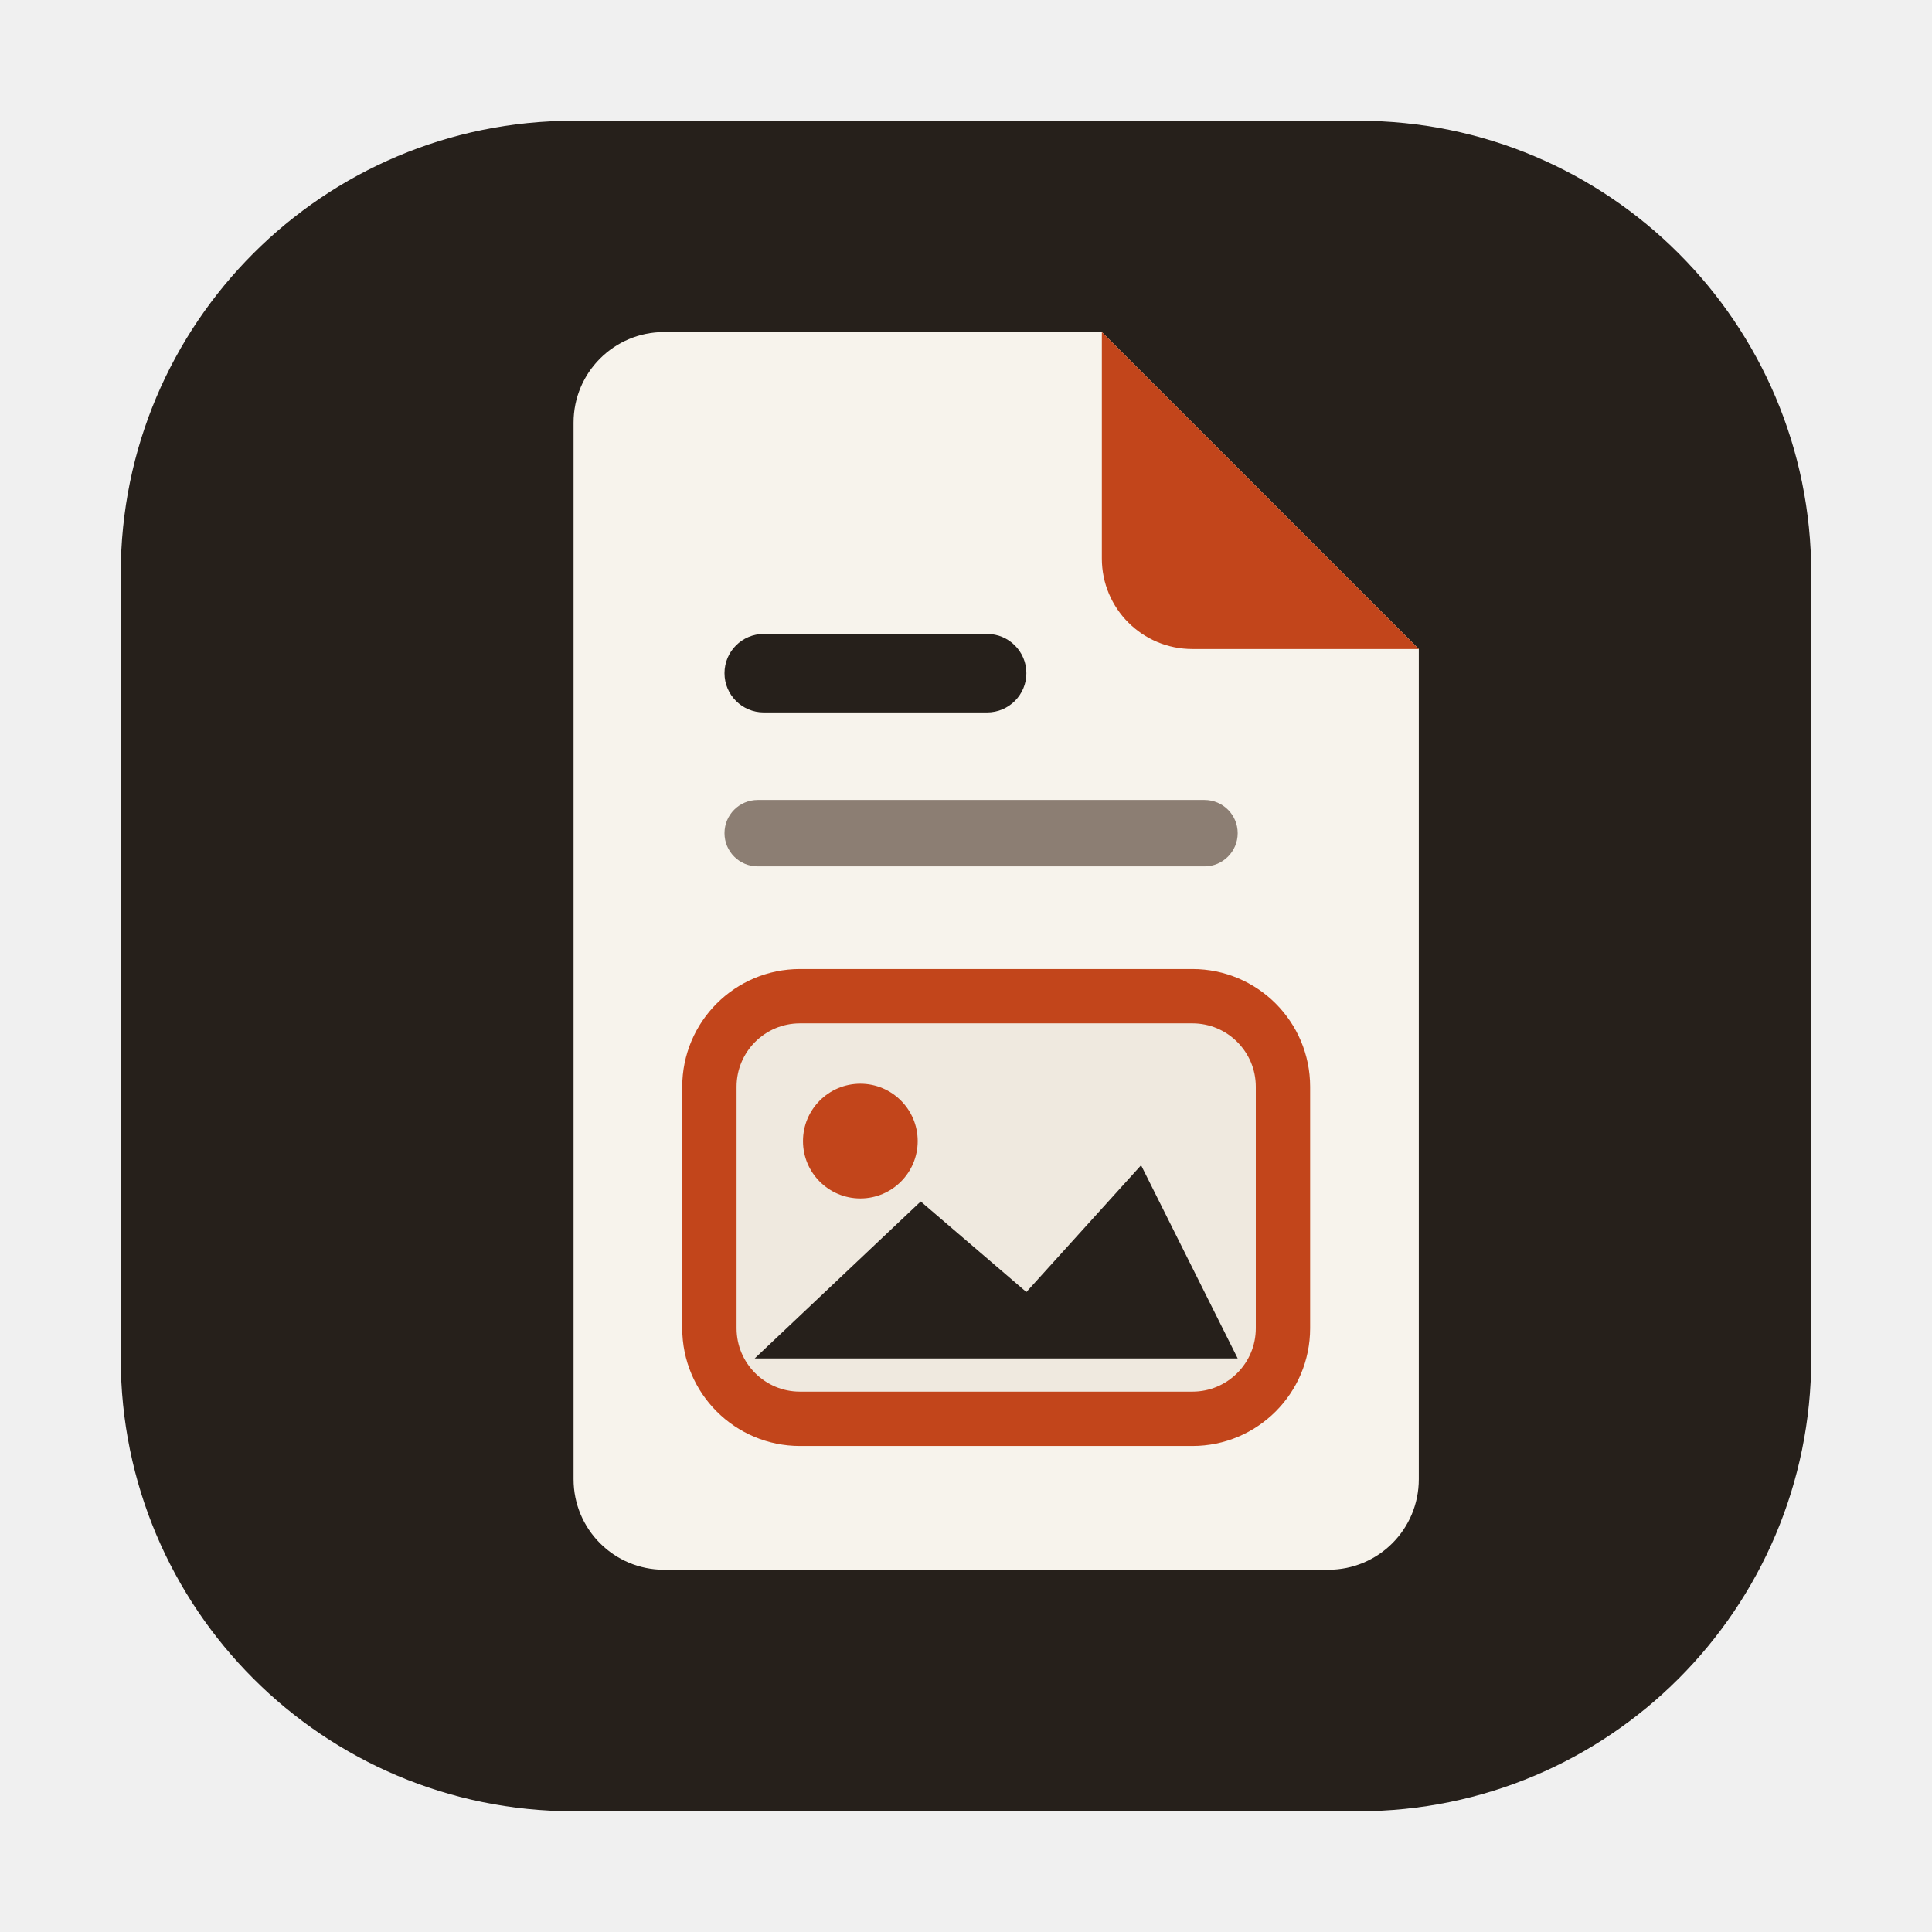
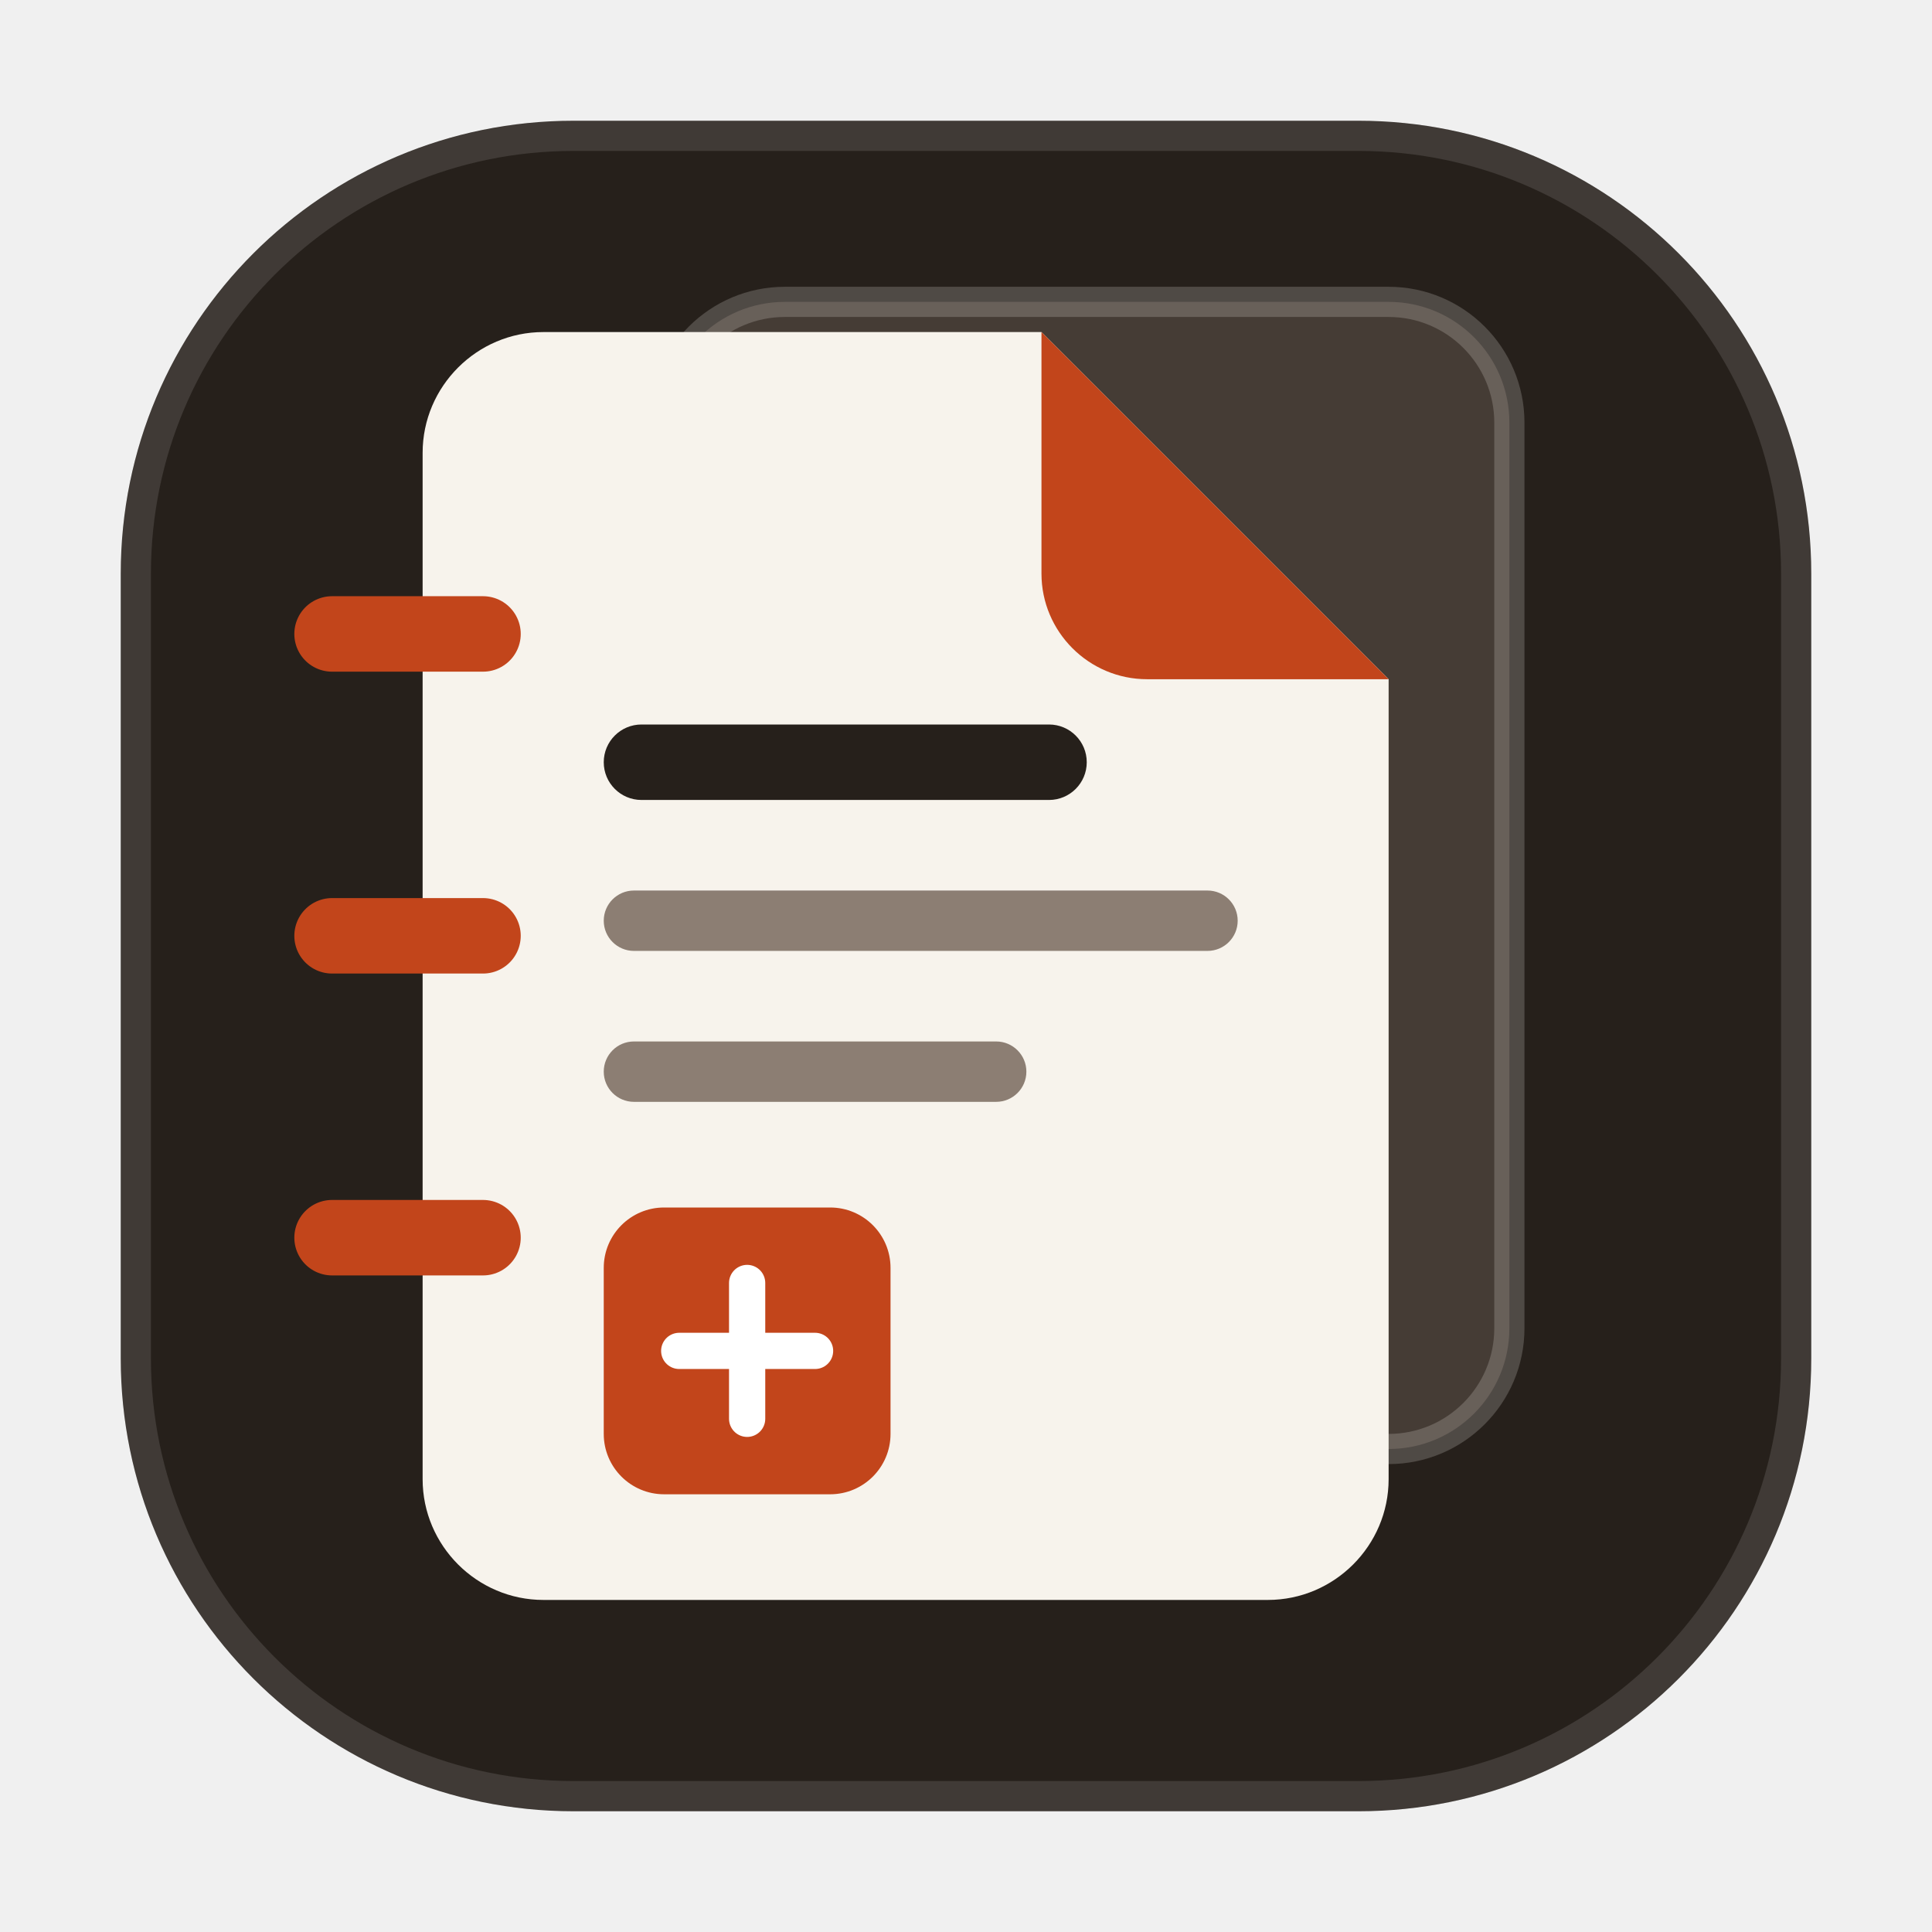
<svg xmlns="http://www.w3.org/2000/svg" viewBox="0 0 64 64" fill="none">
  <rect x="4" y="4" width="56" height="56" rx="15" fill="#26201B" />
-   <path d="M19 14C19 12.34 20.34 11 22 11H36.5L47 21.5V49C47 50.66 45.66 52 44 52H22C20.34 52 19 50.66 19 49V14Z" fill="#F7F3EC" />
-   <path d="M36.5 11L47 21.5H39.5C37.84 21.5 36.5 20.16 36.5 18.5V11Z" fill="#C2451B" />
-   <rect x="24" y="21" width="10" height="2.6" rx="1.3" fill="#26201B" />
-   <rect x="24" y="26.5" width="17" height="2.2" rx="1.1" fill="#8C7E73" />
-   <rect x="23.5" y="33" width="19" height="14" rx="3" fill="#EFE9DF" stroke="#C2451B" stroke-width="1.8" />
-   <circle cx="28.5" cy="37.8" r="1.9" fill="#C2451B" />
-   <path d="M25 45L30.5 39.8L34 42.8L37.8 38.6L41 45H25Z" fill="#26201B" />
+   <rect x="4.5" y="4.5" width="55" height="55" rx="14.5" stroke="#FFFFFF" stroke-opacity="0.12" stroke-width="1" />
+   <rect x="22" y="10" width="28" height="38" rx="4" fill="#6C5F56" fill-opacity="0.45" stroke="#F7F3EC" stroke-opacity="0.2" stroke-width="1" />
+   <line x1="27" y1="16.5" x2="38" y2="16.5" stroke="#F7F3EC" stroke-opacity="0.3" stroke-width="2" stroke-linecap="round" />
+   <path d="M14 15C14 12.8 15.8 11 18 11H34.5L46 22.5V49C46 51.2 44.2 53 42 53H18C15.8 53 14 51.2 14 49V15Z" fill="#F7F3EC" />
+   <path d="M34.5 11L46 22.5H38C36.07 22.5 34.5 20.93 34.5 19V11Z" fill="#C2451B" />
+   <line x1="11" y1="21" x2="16" y2="21" stroke="#C2451B" stroke-width="2.5" stroke-linecap="round" />
+   <line x1="11" y1="31" x2="16" y2="31" stroke="#C2451B" stroke-width="2.5" stroke-linecap="round" />
+   <line x1="11" y1="41" x2="16" y2="41" stroke="#C2451B" stroke-width="2.5" stroke-linecap="round" />
+   <rect x="20" y="24" width="16" height="2.5" rx="1.25" fill="#26201B" />
+   <rect x="20" y="29.5" width="21" height="2" rx="1" fill="#8C7E73" />
+   <rect x="20" y="34.5" width="14" height="2" rx="1" fill="#8C7E73" />
+   <rect x="20" y="40" width="9.5" height="9.5" rx="2" fill="#C2451B" />
+   <path d="M22.5 44.75H27M24.75 42.5V47" stroke="#FFFFFF" stroke-width="1.2" stroke-linecap="round" />
</svg>
